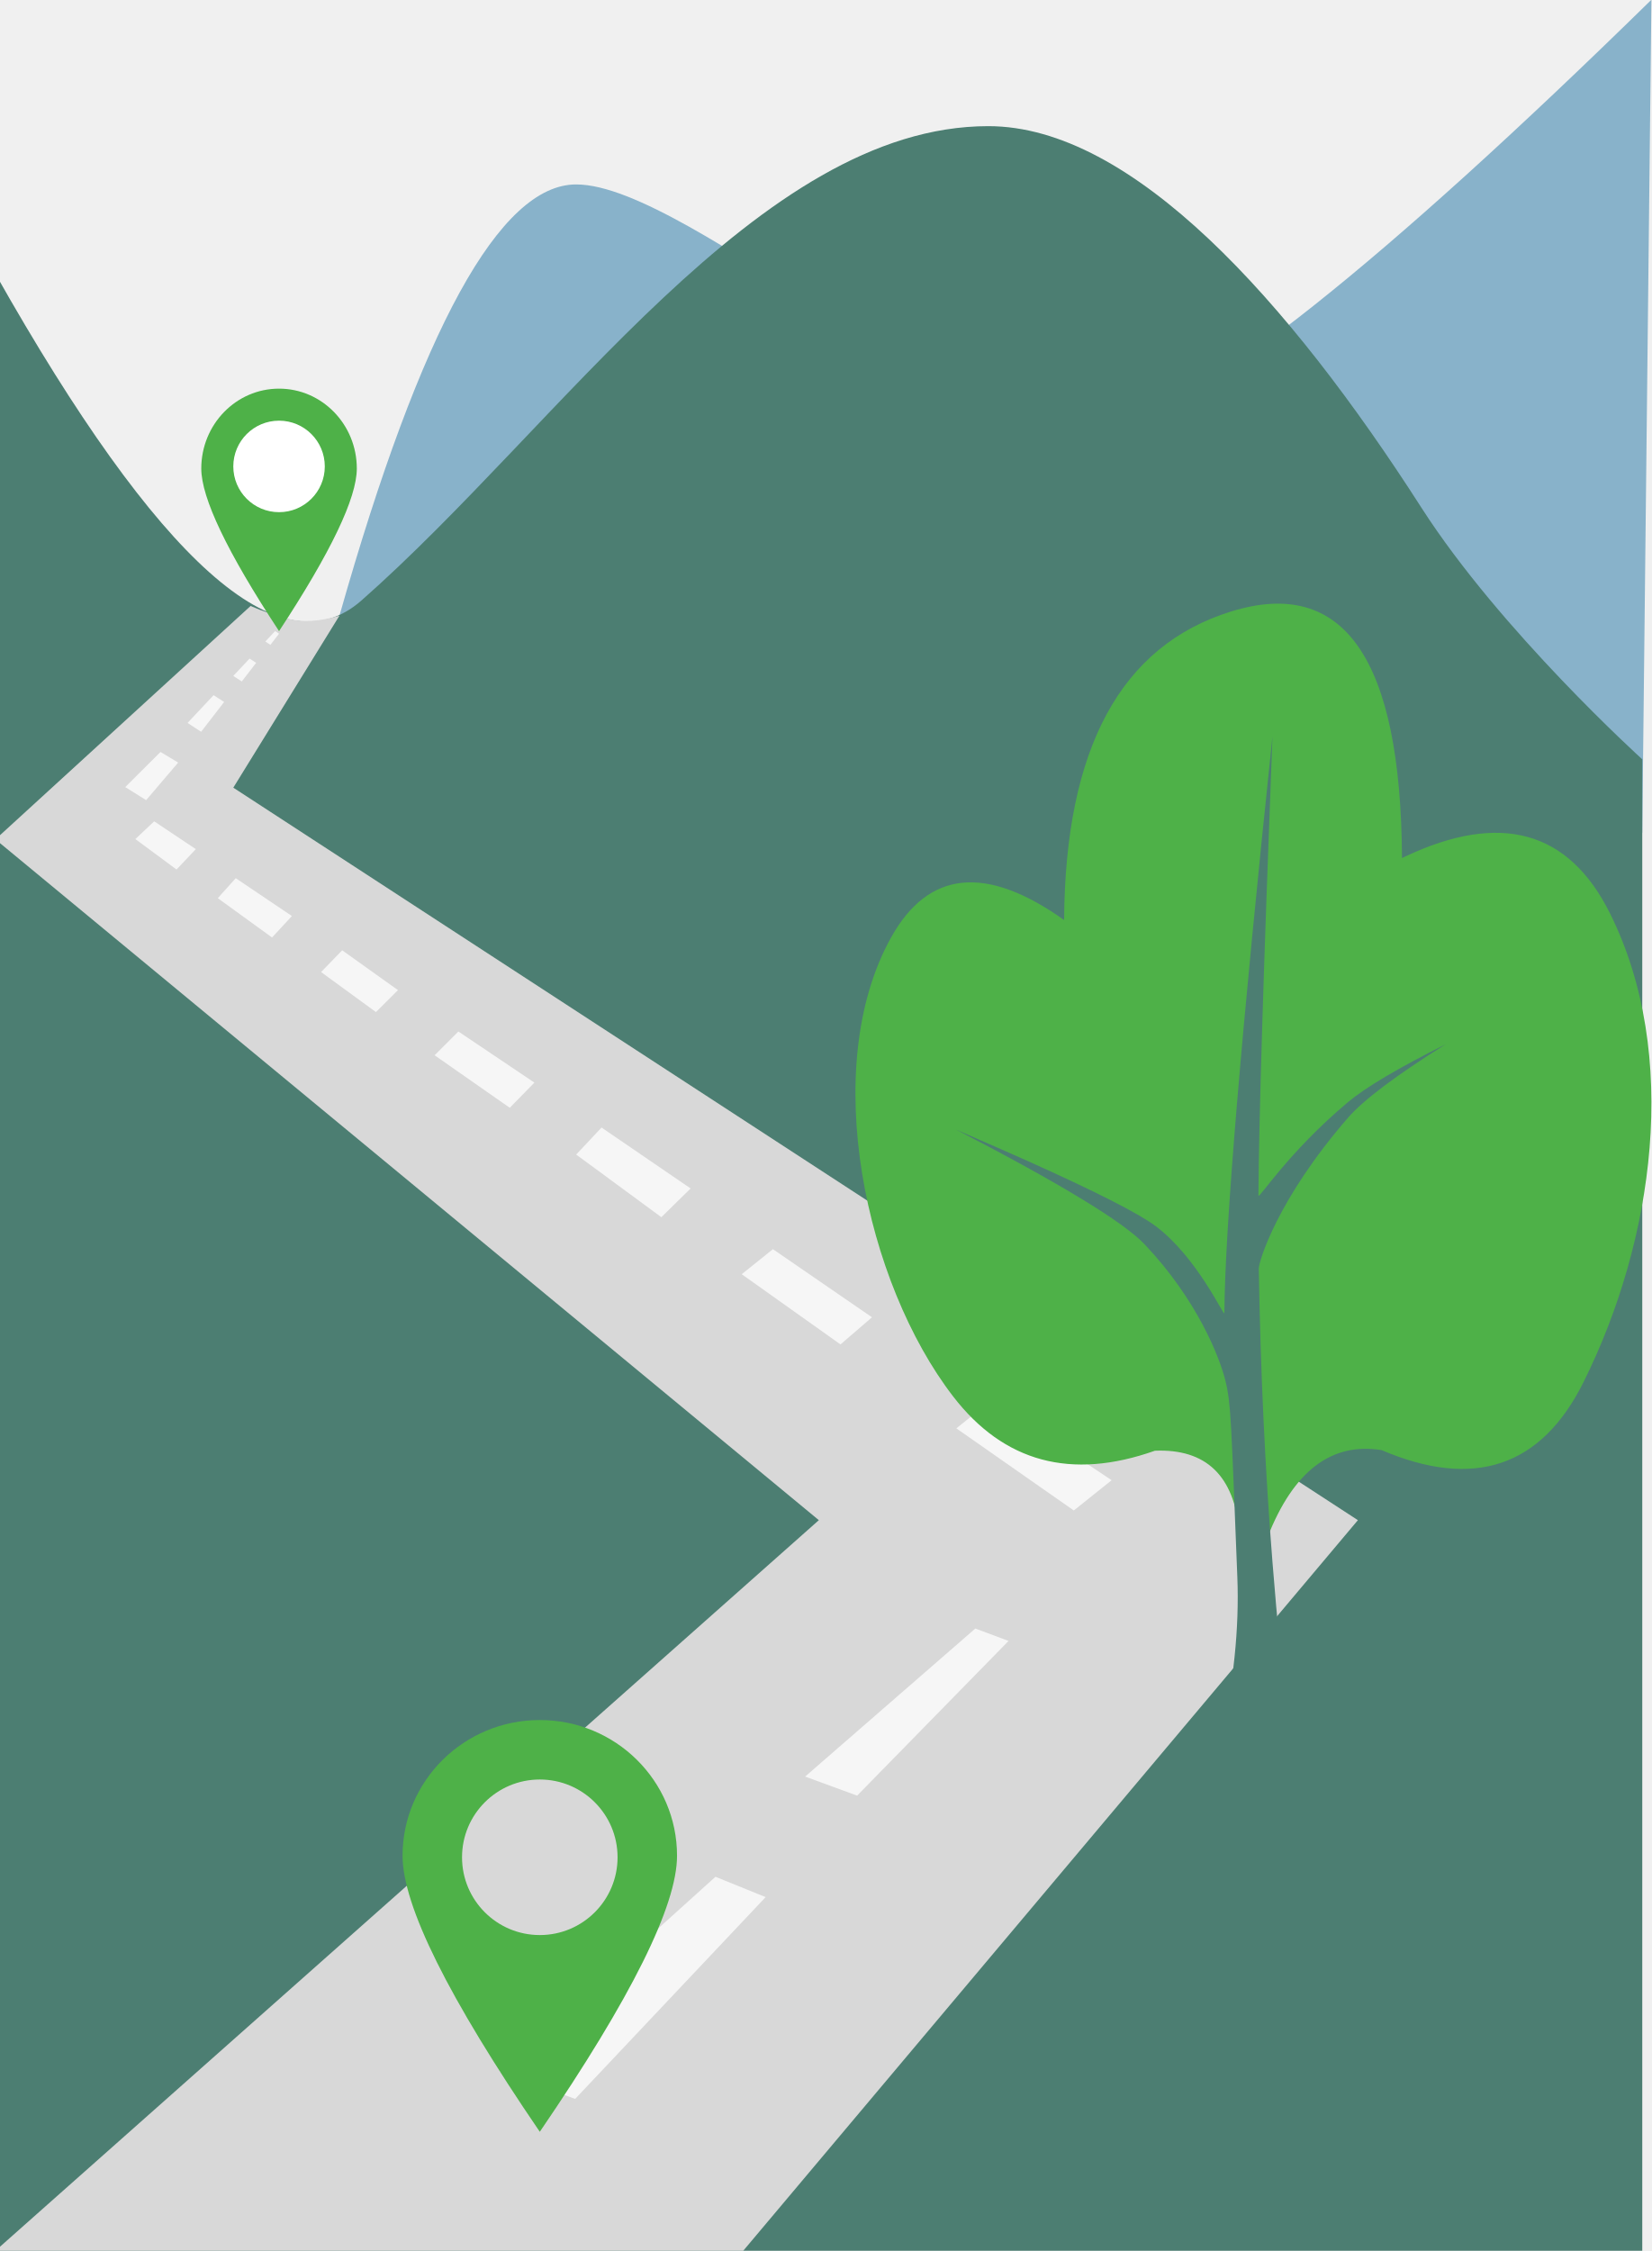
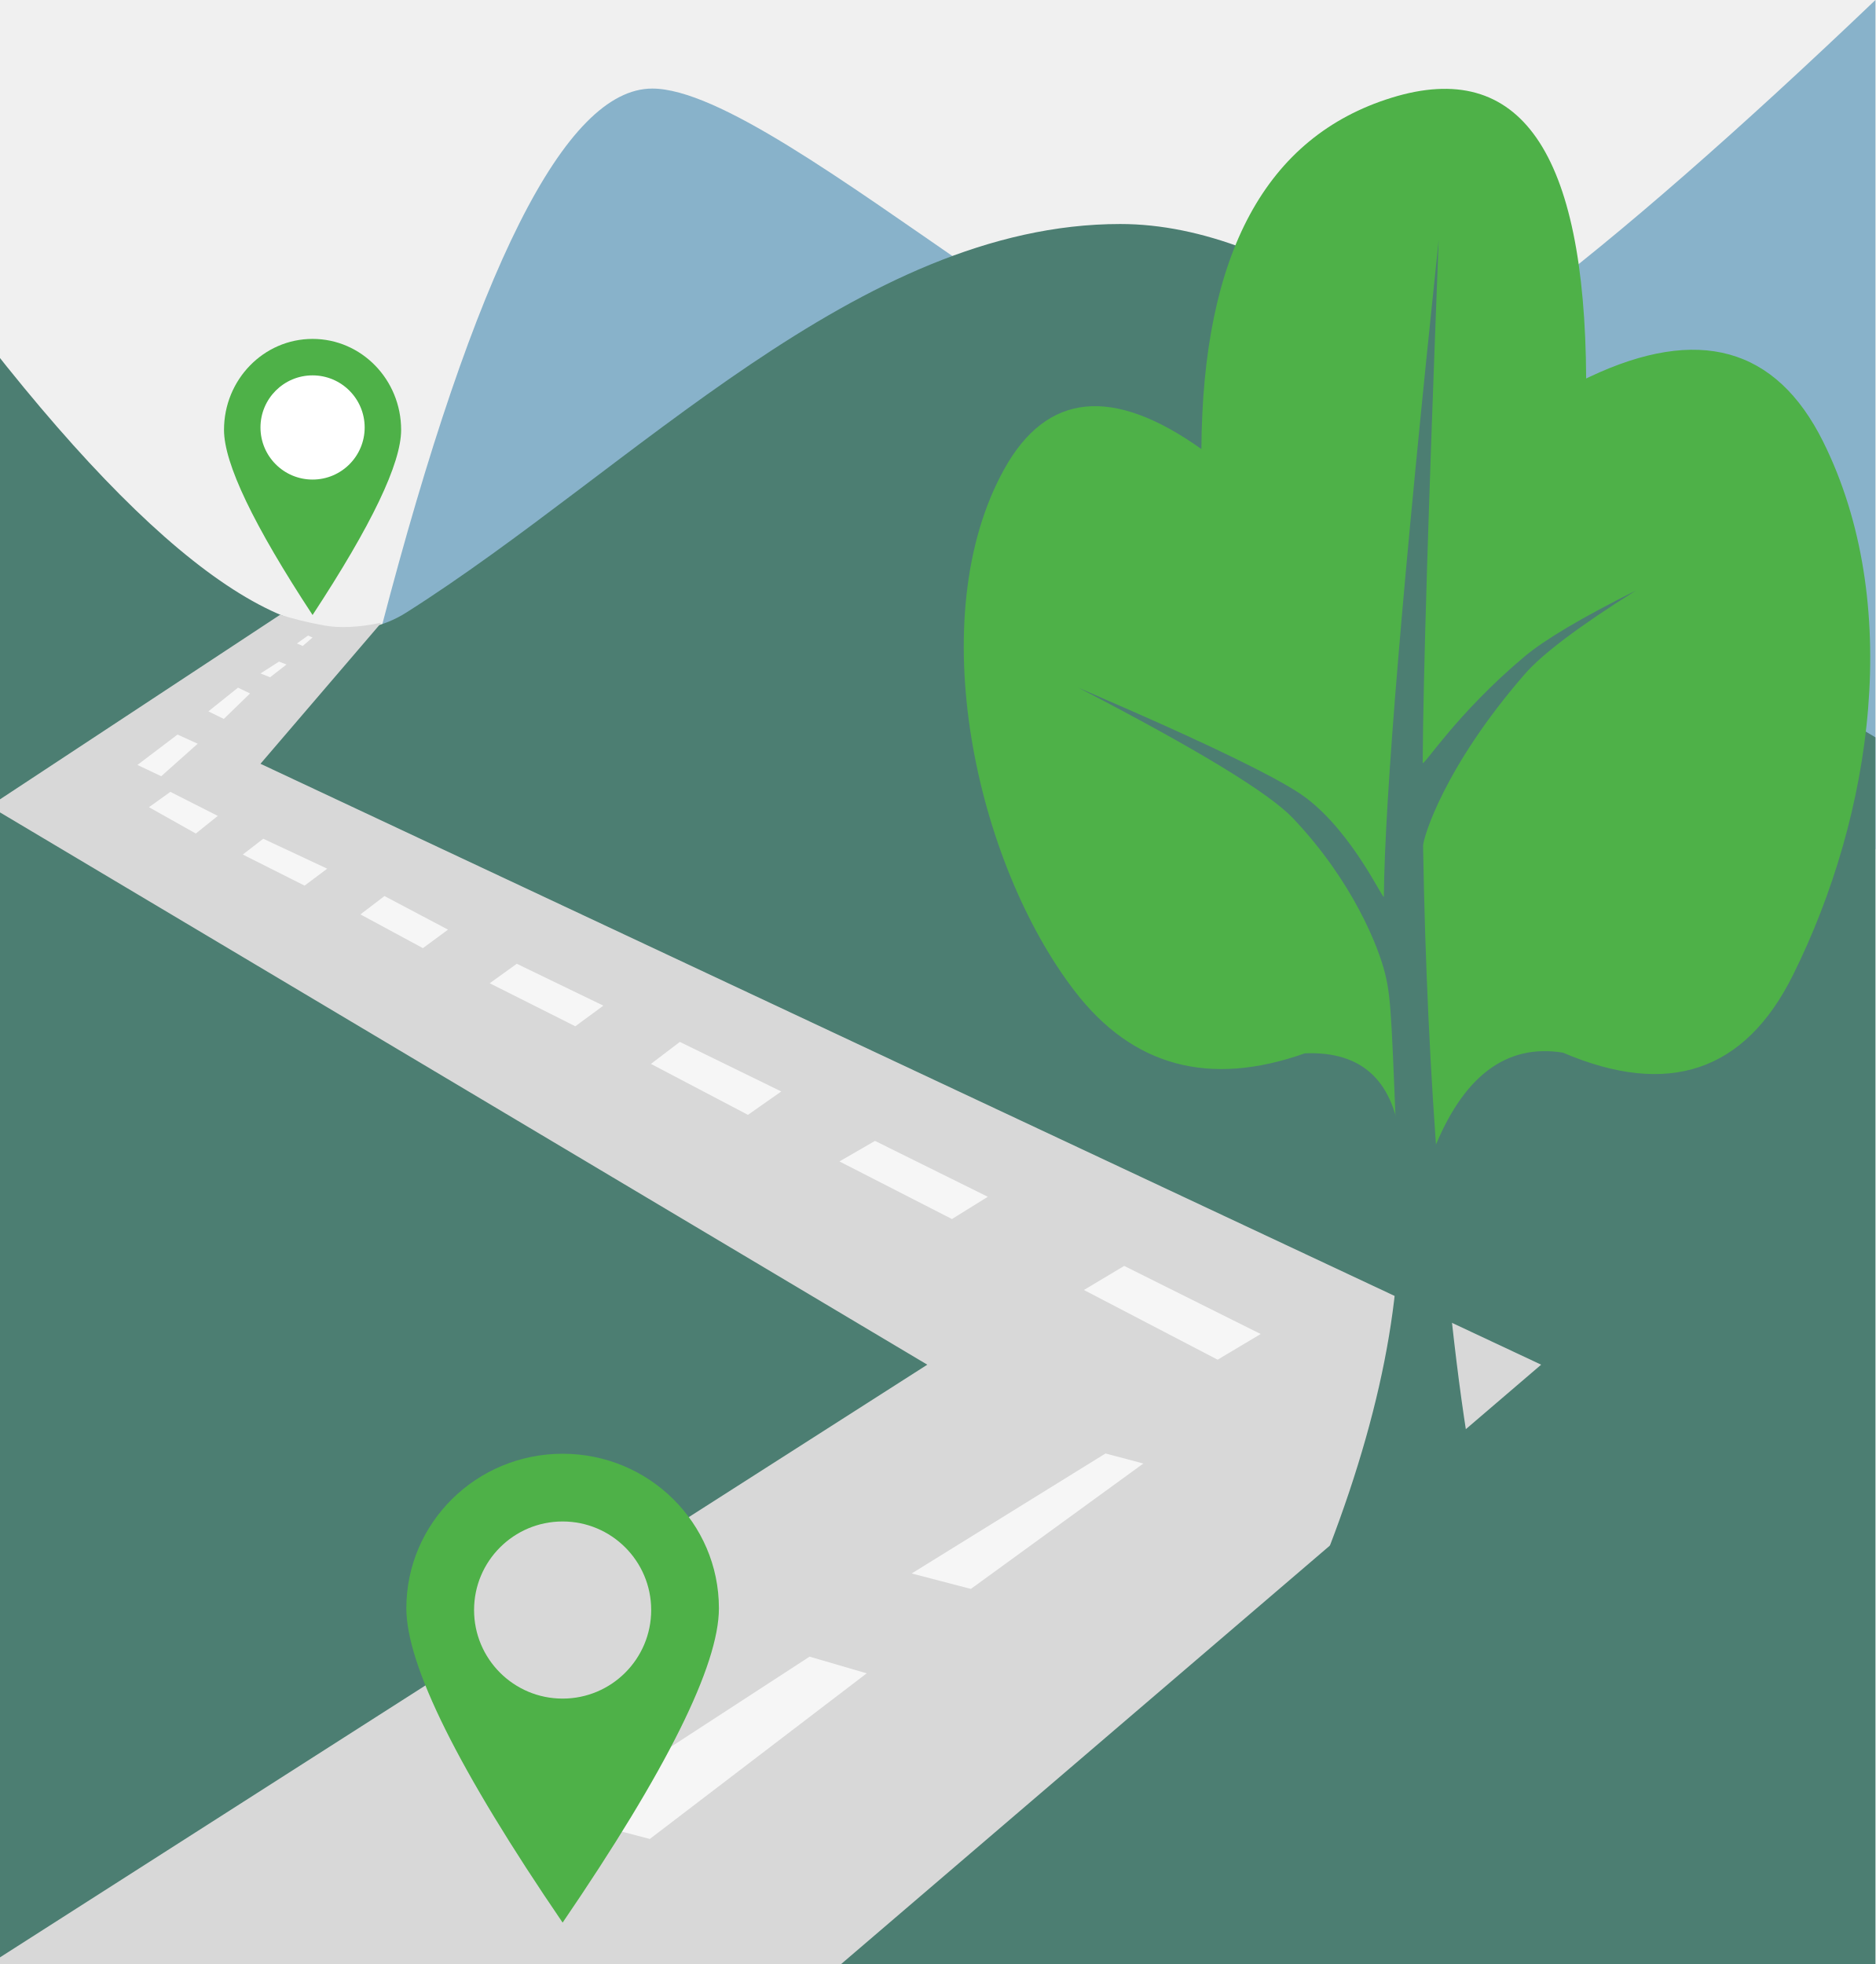
- <svg xmlns="http://www.w3.org/2000/svg" height="492" viewBox="0 0 361 492" width="361">
-   <g fill="none" fill-rule="evenodd" transform="translate(-1 -1)">
-     <path d="m191.618 132.945-116.413 2.621c17.817-62.836 35.066-94.254 51.746-94.254 25.02 0 87.878 59.982 117.049 53.307 19.447-4.45 58.781-35.674 118-93.674l-2 182.081z" fill="#88b2ca" />
-     <path d="m0 60.839c35.657 63.178 62.324 86.985 80 71.42 43.548-38.348 86.931-103.687 137.042-103.687 31.49 0 65.652 38.129 94.668 83.373 17.315 27 48.29 55.017 48.29 55.017v325.983h-360z" fill="#4c7e72" />
-     <path d="m75.205 135.567-23.205 37.593 245.835 160.103-134.362 159.683h-163.473l180-159.683-180-148.803 55.78-51.014c2.497 1.104 5.279 2.05 8.343 2.836 3.065.786 6.759.548 11.082-.714z" fill="#d8d8d8" />
-     <path d="m157.403 411.206 10.965 4.446-41.636 44.101-16.489-6.004z" fill="#f6f6f6" />
-     <g transform="translate(89 376.9453)">
+ <svg xmlns="http://www.w3.org/2000/svg" height="377" viewBox="0 0 360 377" width="360">
+   <g fill="none" fill-rule="evenodd" transform="translate(-2)">
+     <path d="m191.618 118.167-116.413 2.347c17.981-69.009 35.312-103.513 51.992-103.513 25.02 0 96.776 71.03 125.947 65.055 19.447-3.983 55.732-31.335 108.855-82.055v163z" fill="#88b2ca" />
+     <path d="m0 66.208c35.657 45.441 62.324 62.564 80 51.369 43.548-27.581 86.931-74.577 137.042-74.577 31.49 0 65.652 27.424 94.668 59.966 17.315 19.42 50.29 38.569 50.29 38.569v235.465h-362z" fill="#4c7e72" />
+     <path d="m75.205 119.529-23.205 27.083 245.835 115.346-134.362 115.042h-163.473l180-115.042-180-107.204 55.78-36.753c2.497.796 5.279 1.477 8.343 2.043s6.759.395 11.082-.514z" fill="#d8d8d8" />
+     <path d="m157.403 318 10.965 3.205-41.636 31.795-16.489-4.328z" fill="#f6f6f6" />
+     <g transform="translate(80 279.0547)">
      <path d="m30 90c20-29.306 30-49.42 30-60.34 0-16.381-13.431-29.66-30-29.66s-30 13.279-30 29.66c0 10.92 10 31.034 30 60.34z" fill="#4eb148" />
      <circle cx="30" cy="30" fill="#d8d8d8" r="17" />
    </g>
    <g fill="#f6f6f6">
-       <path d="m214.209 356.945 7.26 2.716-33.102 33.81-11.368-4.163z" />
-       <path d="m210.062 313.195 25.669 17.949 8.269-6.613-26.204-17.531z" />
-       <path d="m163.138 279.503 21.595 15.348 6.885-5.93-21.656-14.891z" />
-       <path d="m126.951 253.351 18.621 13.687 6.4-6.279-19.472-13.313z" />
-       <path d="m96.006 231.65 16.431 11.478 5.382-5.504-16.618-11.171z" />
-       <path d="m71.188 213.465 11.993 8.743 4.819-4.795-12.197-8.709z" />
-       <path d="m48.608 197.313 11.859 8.592 4.342-4.686-12.277-8.275z" />
-       <path d="m30.595 184.396 8.993 6.654 4.22-4.455-9.105-6.081z" />
-       <path d="m28.381 173.033 4.566 2.854 6.998-8.212-3.865-2.321z" />
-       <path d="m52 148.737 1.851 1.209 3.149-4.074-1.446-.926z" />
-       <path d="m42 159.012 2.962 1.934 5.038-6.519-2.313-1.481z" />
-       <path d="m59 141.22 1.111.725 1.889-2.445-.867-.555z" />
+       <path d="m214.209 279 7.26 1.933-33.102 24.067-11.368-2.963z" />
+       <path d="m210.062 247.618 25.669 13.382 8.269-4.93-26.204-13.07z" />
+       <path d="m163.138 222.943 21.595 11.057 6.885-4.272-21.656-10.728z" />
+       <path d="m126.951 204.22 18.621 9.78 6.4-4.487-19.472-9.513z" />
+       <path d="m96.006 188.741 16.431 8.259 5.382-3.961-16.618-8.039z" />
+       <path d="m71.188 175.526 11.993 6.474 4.819-3.551-12.197-6.449z" />
+       <path d="m48.608 164.033 11.859 5.967 4.342-3.254-12.277-5.746z" />
+       <path d="m30.595 154.947 8.993 5.053 4.22-3.383-9.105-4.617z" />
+       <path d="m28.381 146.833 4.566 2.167 6.998-6.237-3.865-1.763z" />
+       <path d="m52 129.275 1.851.725 3.149-2.445-1.446-.555z" />
+       <path d="m42 136.55 2.962 1.45 5.038-4.889-2.313-1.111z" />
+       <path d="m59 123.517 1.111.483 1.889-1.63-.867-.37z" />
    </g>
-     <g transform="translate(45 85.94531)">
+     <g transform="translate(45 65.05469)">
      <path d="m17 53c11.333-17.258 17-29.103 17-35.534 0-9.646-7.611-17.466-17-17.466-9.389 0-17 7.82-17 17.466 0 6.431 5.667 18.275 17 35.534z" fill="#4eb148" />
      <circle cx="17" cy="17" fill="#fff" r="10" />
    </g>
-     <g transform="translate(188 132.9453)">
+     <g transform="translate(187 17.05469)">
      <path d="m119.475 55.599.632-.302c20.875-9.87 35.825-5.731 44.85 12.418 15.384 30.936 9.596 71.471-5.788 102.407-9.227 18.555-23.946 23.517-44.155 14.884-10.948-1.765-19.254 4.566-24.918 18.993l-6.175-1.227c-1.164-12.212-7.314-18.09-18.452-17.634-18.318 6.483-33.022 2.527-44.114-11.868-19.079-24.759-29.45-71.743-13.576-100.295 8.167-14.688 20.779-15.965 37.837-3.83.226-37.49 12.391-59.968 36.493-67.435 24.677-7.645 37.132 10.318 37.365 53.887z" fill="#4eb148" />
      <path d="m91.163 29c-6.869 65.361-10.374 107.377-10.517 126.049-.008 1.032-5.815-12.06-14.972-18.965-3.708-2.796-13.156-7.6-28.344-14.413-3.058-1.372-8.168-3.612-15.33-6.721 22.85 11.845 36.578 20.193 41.184 25.045 11.571 12.19 16.489 24.852 17.717 29.937 1.229 5.085 1.229 9.102 2.579 42.77.9 22.445-5.035 48.545-17.806 78.298h42.432c-7.077-1.416-12.725-28.589-16.943-81.52-1.619-20.312-2.617-41.689-2.993-64.13-.025-1.504 4.038-15.192 19.522-33.011 3.369-3.877 10.472-9.22 21.308-16.029-10.349 5.184-17.452 9.391-21.308 12.621-13.166 11.028-19.602 21.433-19.597 20.418.081-15.971 1.104-49.42 3.068-100.35z" fill="#4c7e72" />
    </g>
  </g>
</svg>
